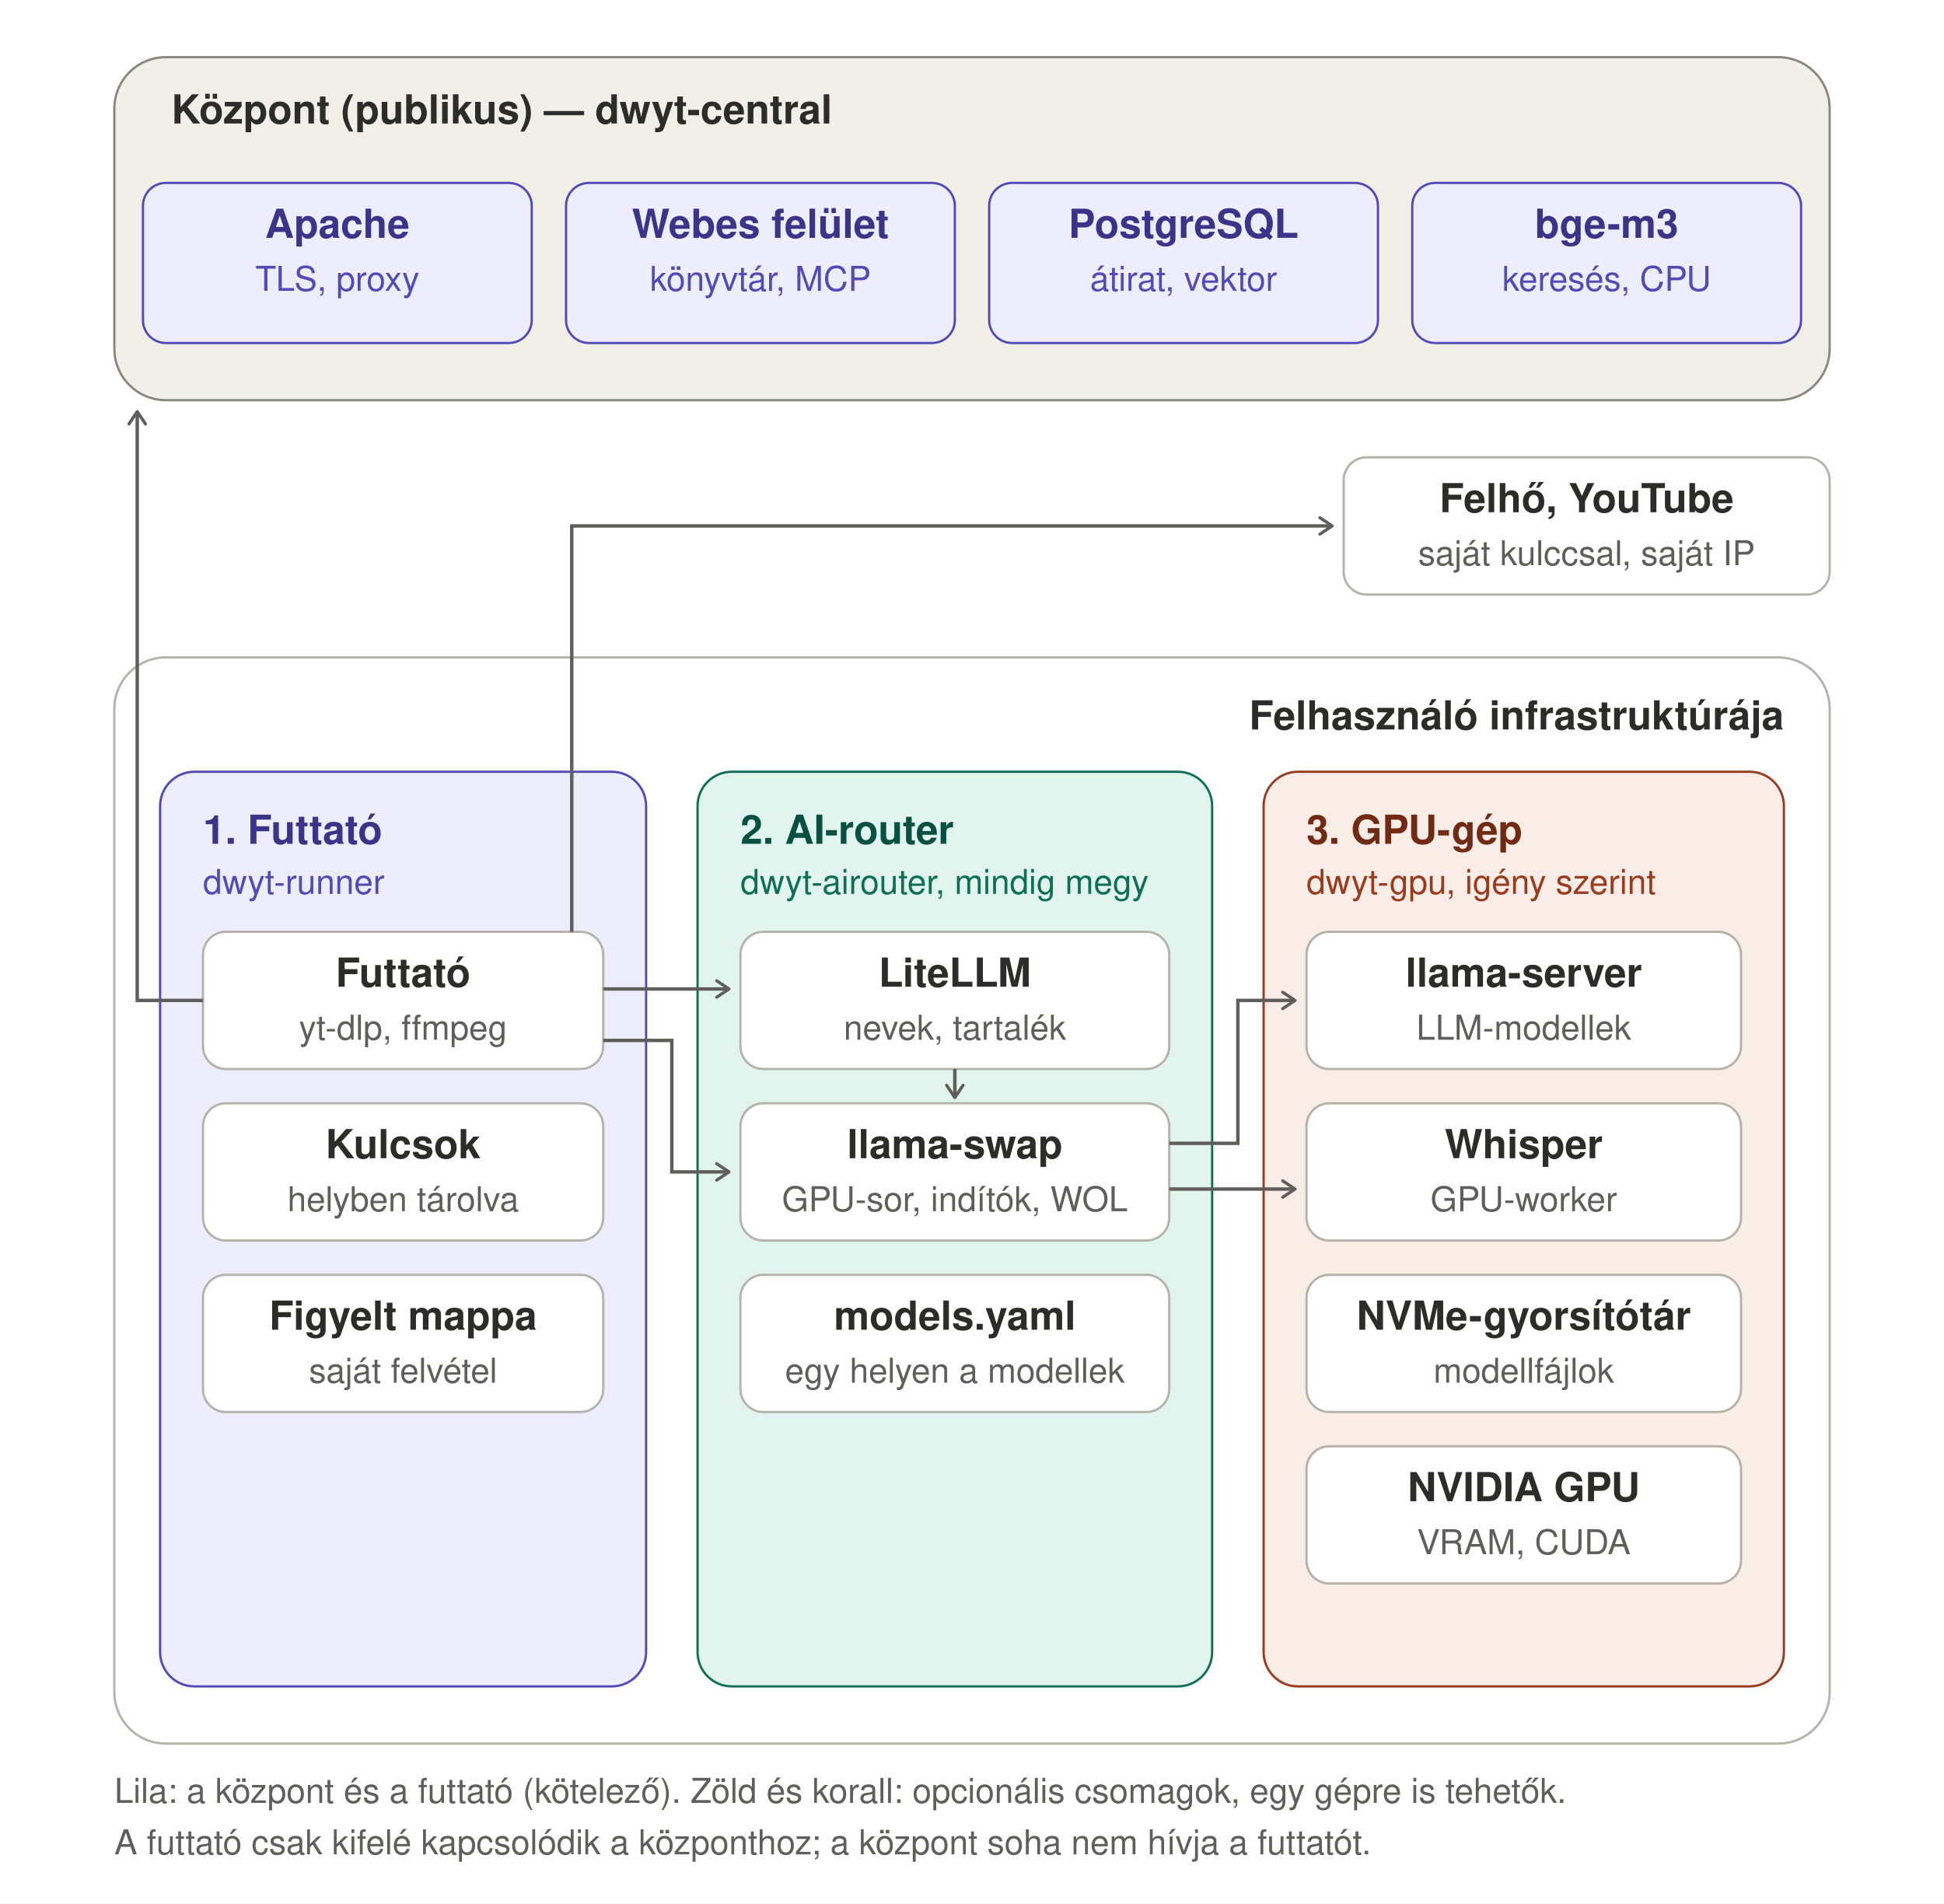
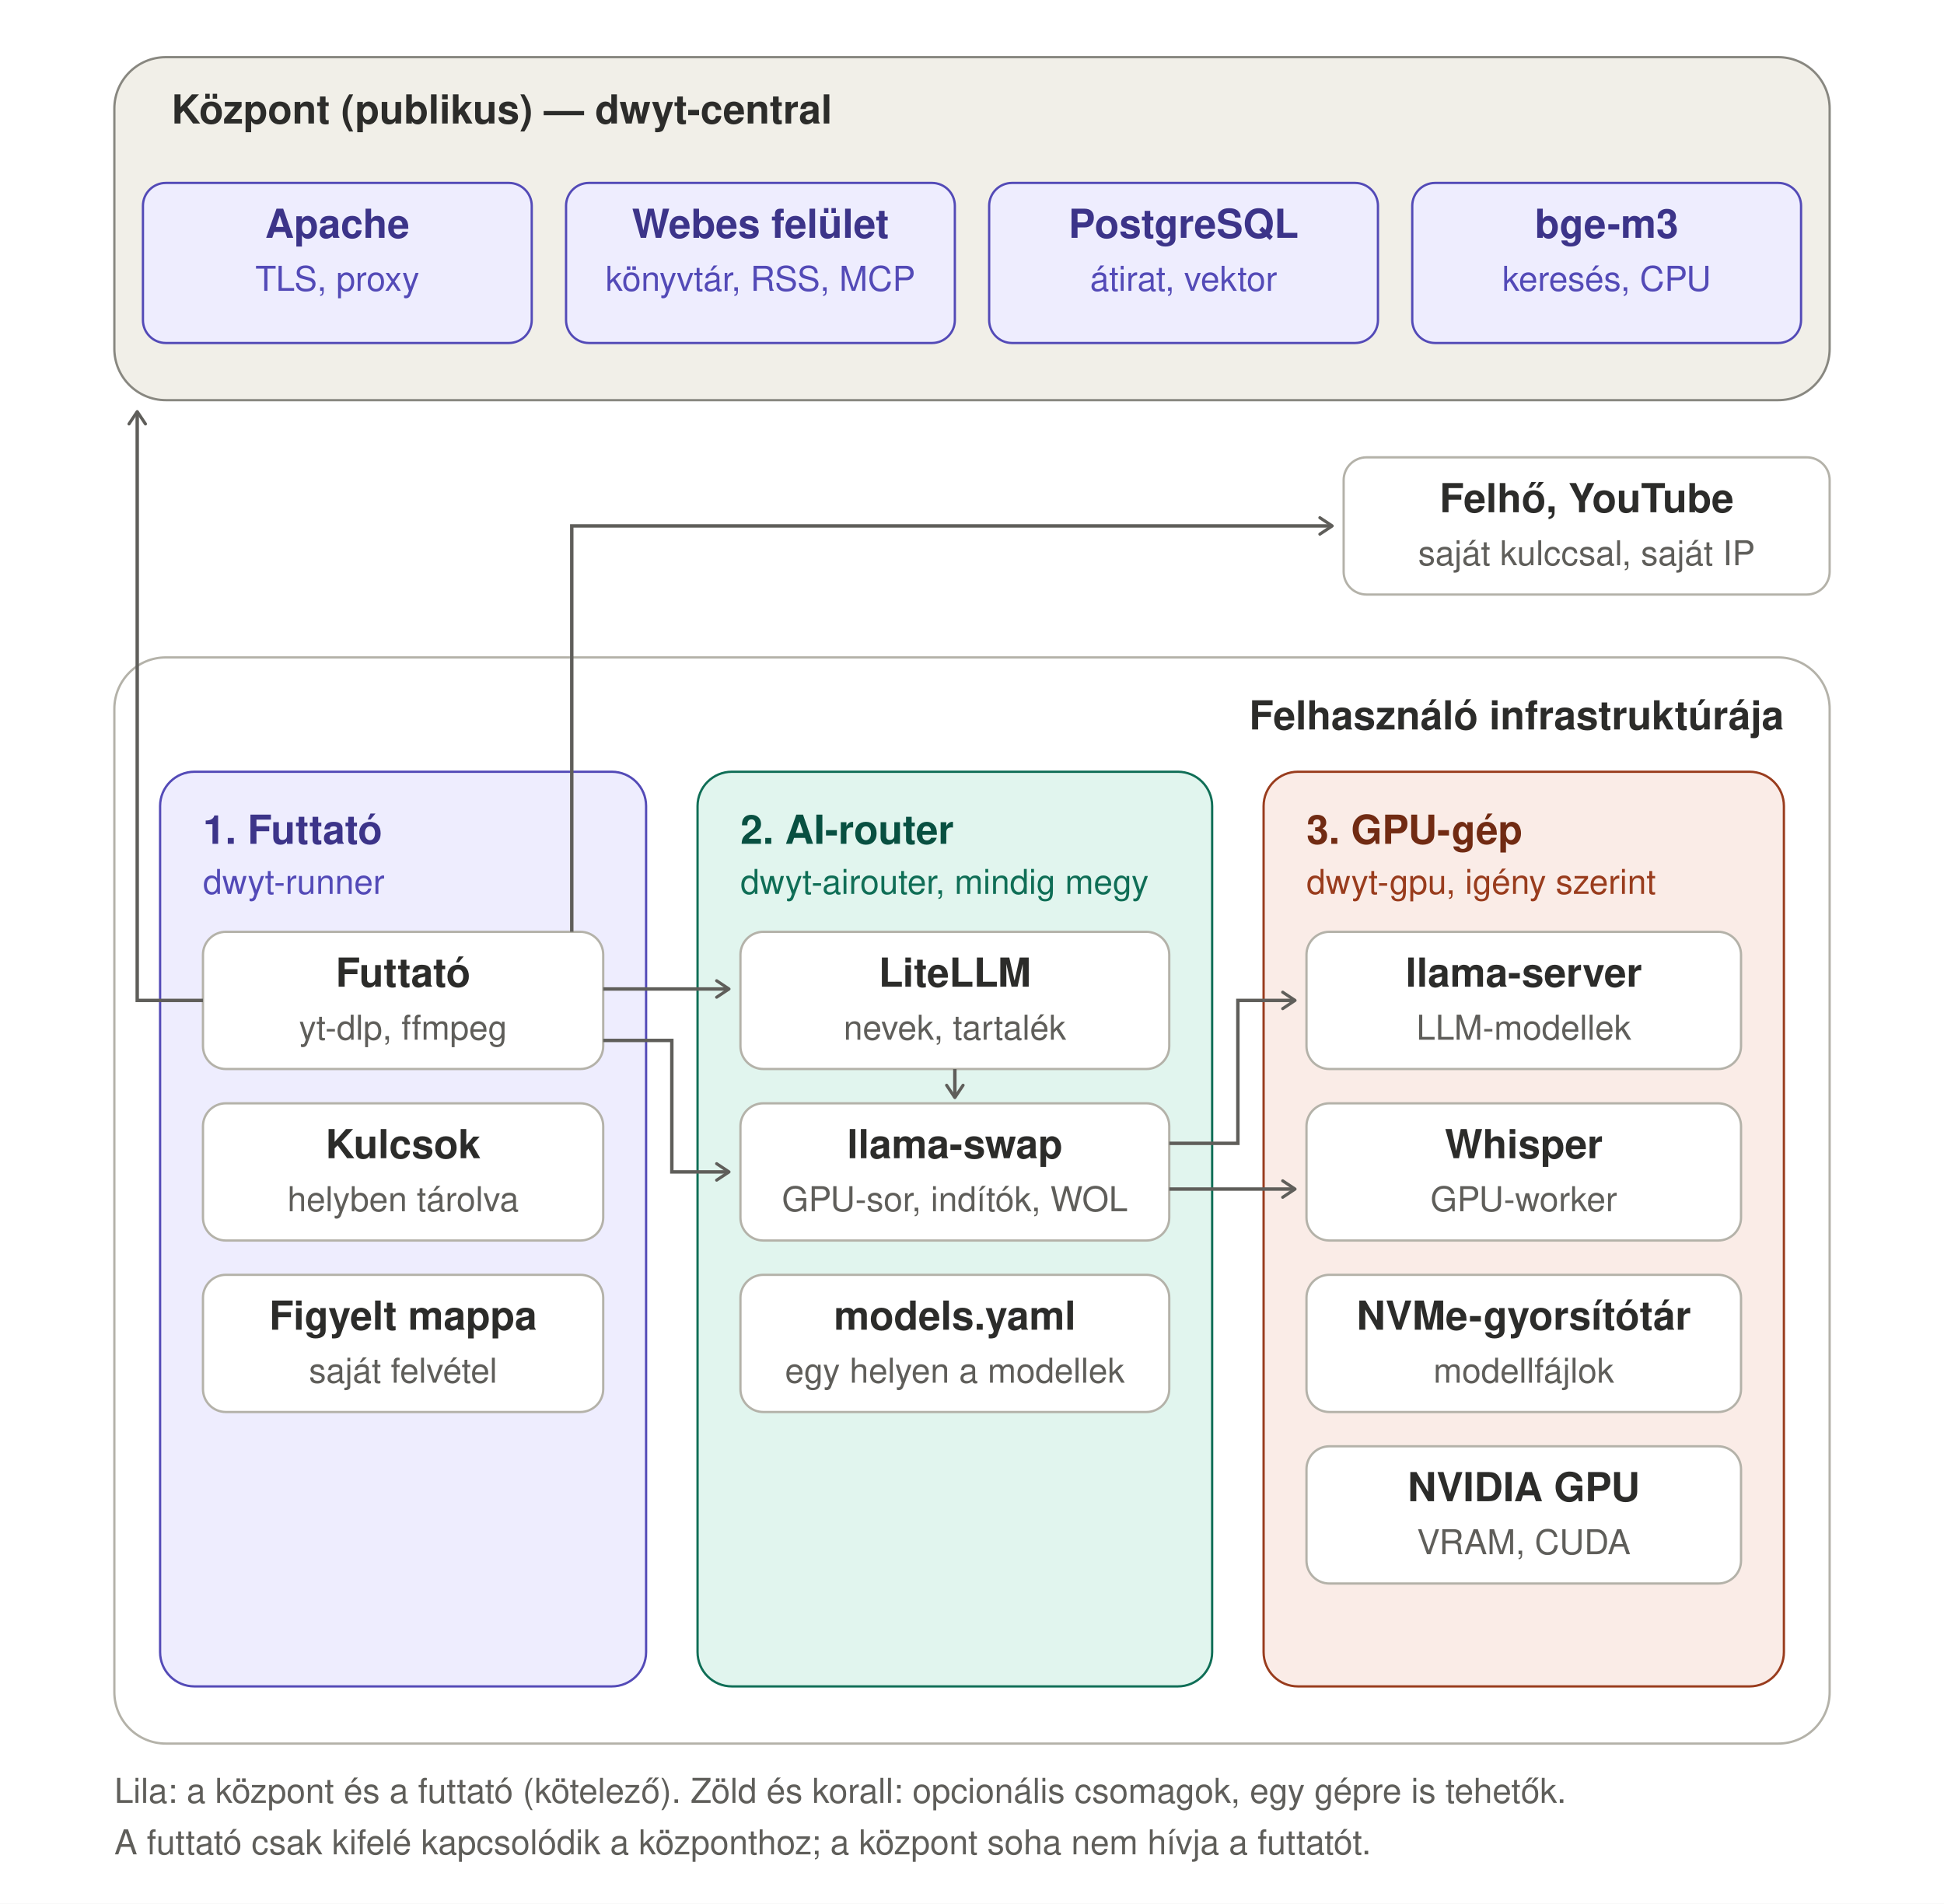
<svg xmlns="http://www.w3.org/2000/svg" width="680" height="666" viewBox="0 0 680 666" font-family="Segoe UI, Helvetica, Arial, sans-serif">
  <defs>
    <marker id="a" viewBox="0 0 10 10" refX="8" refY="5" markerWidth="6" markerHeight="6" orient="auto-start-reverse">
      <path d="M2 1L8 5L2 9" fill="none" stroke="#5F5E5A" stroke-width="1.5" stroke-linecap="round" stroke-linejoin="round" />
    </marker>
  </defs>
  <rect width="680" height="666" fill="#FFFFFF" />
  <rect x="40" y="20" width="600" height="120" rx="18" fill="#F1EFE8" stroke="#888780" stroke-width="0.8" />
  <text x="60" y="40" fill="#2C2C2A" font-size="14" font-weight="600" text-anchor="start" dominant-baseline="central">Központ (publikus) — dwyt-central</text>
  <rect x="50" y="64" width="136" height="56" rx="8" fill="#EEEDFE" stroke="#534AB7" stroke-width="0.8" />
  <text x="118.0" y="80" fill="#3C3489" font-size="14" font-weight="600" text-anchor="middle" dominant-baseline="central">Apache</text>
  <text x="118.0" y="99" fill="#534AB7" font-size="12" text-anchor="middle" dominant-baseline="central">TLS, proxy</text>
  <rect x="198" y="64" width="136" height="56" rx="8" fill="#EEEDFE" stroke="#534AB7" stroke-width="0.8" />
  <text x="266.0" y="80" fill="#3C3489" font-size="14" font-weight="600" text-anchor="middle" dominant-baseline="central">Webes felület</text>
-   <text x="266.0" y="99" fill="#534AB7" font-size="12" text-anchor="middle" dominant-baseline="central">könyvtár, MCP</text>
+   <text x="266.0" y="99" fill="#534AB7" font-size="12" text-anchor="middle" dominant-baseline="central">könyvtár, RSS, MCP</text>
  <rect x="346" y="64" width="136" height="56" rx="8" fill="#EEEDFE" stroke="#534AB7" stroke-width="0.8" />
  <text x="414.0" y="80" fill="#3C3489" font-size="14" font-weight="600" text-anchor="middle" dominant-baseline="central">PostgreSQL</text>
  <text x="414.0" y="99" fill="#534AB7" font-size="12" text-anchor="middle" dominant-baseline="central">átirat, vektor</text>
  <rect x="494" y="64" width="136" height="56" rx="8" fill="#EEEDFE" stroke="#534AB7" stroke-width="0.8" />
  <text x="562.0" y="80" fill="#3C3489" font-size="14" font-weight="600" text-anchor="middle" dominant-baseline="central">bge-m3</text>
  <text x="562.0" y="99" fill="#534AB7" font-size="12" text-anchor="middle" dominant-baseline="central">keresés, CPU</text>
  <rect x="470" y="160" width="170" height="48" rx="8" fill="#FFFFFF" stroke="#B4B2A9" stroke-width="0.8" />
  <text x="555.0" y="176" fill="#2C2C2A" font-size="14" font-weight="600" text-anchor="middle" dominant-baseline="central">Felhő, YouTube</text>
  <text x="555.0" y="195" fill="#5F5E5A" font-size="12" text-anchor="middle" dominant-baseline="central">saját kulccsal, saját IP</text>
  <rect x="40" y="230" width="600" height="380" rx="18" fill="#FFFFFF" stroke="#B4B2A9" stroke-width="0.8" />
  <text x="624" y="252" fill="#2C2C2A" font-size="14" font-weight="600" text-anchor="end" dominant-baseline="central">Felhasználó infrastruktúrája</text>
  <rect x="56" y="270" width="170" height="320" rx="12" fill="#EEEDFE" stroke="#534AB7" stroke-width="0.8" />
  <text x="71" y="292" fill="#3C3489" font-size="14" font-weight="600" text-anchor="start" dominant-baseline="central">1. Futtató</text>
  <text x="71" y="310" fill="#534AB7" font-size="12" text-anchor="start" dominant-baseline="central">dwyt-runner</text>
  <rect x="244" y="270" width="180" height="320" rx="12" fill="#E1F5EE" stroke="#0F6E56" stroke-width="0.8" />
  <text x="259" y="292" fill="#085041" font-size="14" font-weight="600" text-anchor="start" dominant-baseline="central">2. AI-router</text>
  <text x="259" y="310" fill="#0F6E56" font-size="12" text-anchor="start" dominant-baseline="central">dwyt-airouter, mindig megy</text>
  <rect x="442" y="270" width="182" height="320" rx="12" fill="#FAECE7" stroke="#993C1D" stroke-width="0.8" />
  <text x="457" y="292" fill="#712B13" font-size="14" font-weight="600" text-anchor="start" dominant-baseline="central">3. GPU-gép</text>
  <text x="457" y="310" fill="#993C1D" font-size="12" text-anchor="start" dominant-baseline="central">dwyt-gpu, igény szerint</text>
  <rect x="71" y="326" width="140" height="48" rx="8" fill="#FFFFFF" stroke="#B4B2A9" stroke-width="0.8" />
  <text x="141.0" y="342" fill="#2C2C2A" font-size="14" font-weight="600" text-anchor="middle" dominant-baseline="central">Futtató</text>
  <text x="141.0" y="361" fill="#5F5E5A" font-size="12" text-anchor="middle" dominant-baseline="central">yt-dlp, ffmpeg</text>
  <rect x="71" y="386" width="140" height="48" rx="8" fill="#FFFFFF" stroke="#B4B2A9" stroke-width="0.8" />
  <text x="141.0" y="402" fill="#2C2C2A" font-size="14" font-weight="600" text-anchor="middle" dominant-baseline="central">Kulcsok</text>
  <text x="141.0" y="421" fill="#5F5E5A" font-size="12" text-anchor="middle" dominant-baseline="central">helyben tárolva</text>
  <rect x="71" y="446" width="140" height="48" rx="8" fill="#FFFFFF" stroke="#B4B2A9" stroke-width="0.8" />
  <text x="141.0" y="462" fill="#2C2C2A" font-size="14" font-weight="600" text-anchor="middle" dominant-baseline="central">Figyelt mappa</text>
  <text x="141.0" y="481" fill="#5F5E5A" font-size="12" text-anchor="middle" dominant-baseline="central">saját felvétel</text>
  <rect x="259" y="326" width="150" height="48" rx="8" fill="#FFFFFF" stroke="#B4B2A9" stroke-width="0.8" />
  <text x="334.0" y="342" fill="#2C2C2A" font-size="14" font-weight="600" text-anchor="middle" dominant-baseline="central">LiteLLM</text>
  <text x="334.0" y="361" fill="#5F5E5A" font-size="12" text-anchor="middle" dominant-baseline="central">nevek, tartalék</text>
  <rect x="259" y="386" width="150" height="48" rx="8" fill="#FFFFFF" stroke="#B4B2A9" stroke-width="0.8" />
  <text x="334.0" y="402" fill="#2C2C2A" font-size="14" font-weight="600" text-anchor="middle" dominant-baseline="central">llama-swap</text>
  <text x="334.0" y="421" fill="#5F5E5A" font-size="12" text-anchor="middle" dominant-baseline="central">GPU-sor, indítók, WOL</text>
  <rect x="259" y="446" width="150" height="48" rx="8" fill="#FFFFFF" stroke="#B4B2A9" stroke-width="0.8" />
  <text x="334.0" y="462" fill="#2C2C2A" font-size="14" font-weight="600" text-anchor="middle" dominant-baseline="central">models.yaml</text>
  <text x="334.0" y="481" fill="#5F5E5A" font-size="12" text-anchor="middle" dominant-baseline="central">egy helyen a modellek</text>
  <rect x="457" y="326" width="152" height="48" rx="8" fill="#FFFFFF" stroke="#B4B2A9" stroke-width="0.8" />
  <text x="533.0" y="342" fill="#2C2C2A" font-size="14" font-weight="600" text-anchor="middle" dominant-baseline="central">llama-server</text>
  <text x="533.0" y="361" fill="#5F5E5A" font-size="12" text-anchor="middle" dominant-baseline="central">LLM-modellek</text>
  <rect x="457" y="386" width="152" height="48" rx="8" fill="#FFFFFF" stroke="#B4B2A9" stroke-width="0.8" />
  <text x="533.0" y="402" fill="#2C2C2A" font-size="14" font-weight="600" text-anchor="middle" dominant-baseline="central">Whisper</text>
  <text x="533.0" y="421" fill="#5F5E5A" font-size="12" text-anchor="middle" dominant-baseline="central">GPU-worker</text>
  <rect x="457" y="446" width="152" height="48" rx="8" fill="#FFFFFF" stroke="#B4B2A9" stroke-width="0.8" />
  <text x="533.0" y="462" fill="#2C2C2A" font-size="14" font-weight="600" text-anchor="middle" dominant-baseline="central">NVMe-gyorsítótár</text>
  <text x="533.0" y="481" fill="#5F5E5A" font-size="12" text-anchor="middle" dominant-baseline="central">modellfájlok</text>
  <rect x="457" y="506" width="152" height="48" rx="8" fill="#FFFFFF" stroke="#B4B2A9" stroke-width="0.8" />
  <text x="533.0" y="522" fill="#2C2C2A" font-size="14" font-weight="600" text-anchor="middle" dominant-baseline="central">NVIDIA GPU</text>
  <text x="533.0" y="541" fill="#5F5E5A" font-size="12" text-anchor="middle" dominant-baseline="central">VRAM, CUDA</text>
  <path d="M71 350 L48 350 L48 144" fill="none" stroke="#5F5E5A" stroke-width="1.2" marker-end="url(#a)" />
  <path d="M200 326 L200 184 L466 184" fill="none" stroke="#5F5E5A" stroke-width="1.2" marker-end="url(#a)" />
  <path d="M211 346 L255 346" fill="none" stroke="#5F5E5A" stroke-width="1.2" marker-end="url(#a)" />
  <path d="M211 364 L235 364 L235 410 L255 410" fill="none" stroke="#5F5E5A" stroke-width="1.2" marker-end="url(#a)" />
  <path d="M334 374 L334 384" fill="none" stroke="#5F5E5A" stroke-width="1.2" marker-end="url(#a)" />
  <path d="M409 400 L433 400 L433 350 L453 350" fill="none" stroke="#5F5E5A" stroke-width="1.2" marker-end="url(#a)" />
  <path d="M409 416 L453 416" fill="none" stroke="#5F5E5A" stroke-width="1.2" marker-end="url(#a)" />
  <text x="40" y="628" fill="#5F5E5A" font-size="12" dominant-baseline="central">Lila: a központ és a futtató (kötelező). Zöld és korall: opcionális csomagok, egy gépre is tehetők.</text>
  <text x="40" y="646" fill="#5F5E5A" font-size="12" dominant-baseline="central">A futtató csak kifelé kapcsolódik a központhoz; a központ soha nem hívja a futtatót.</text>
</svg>
